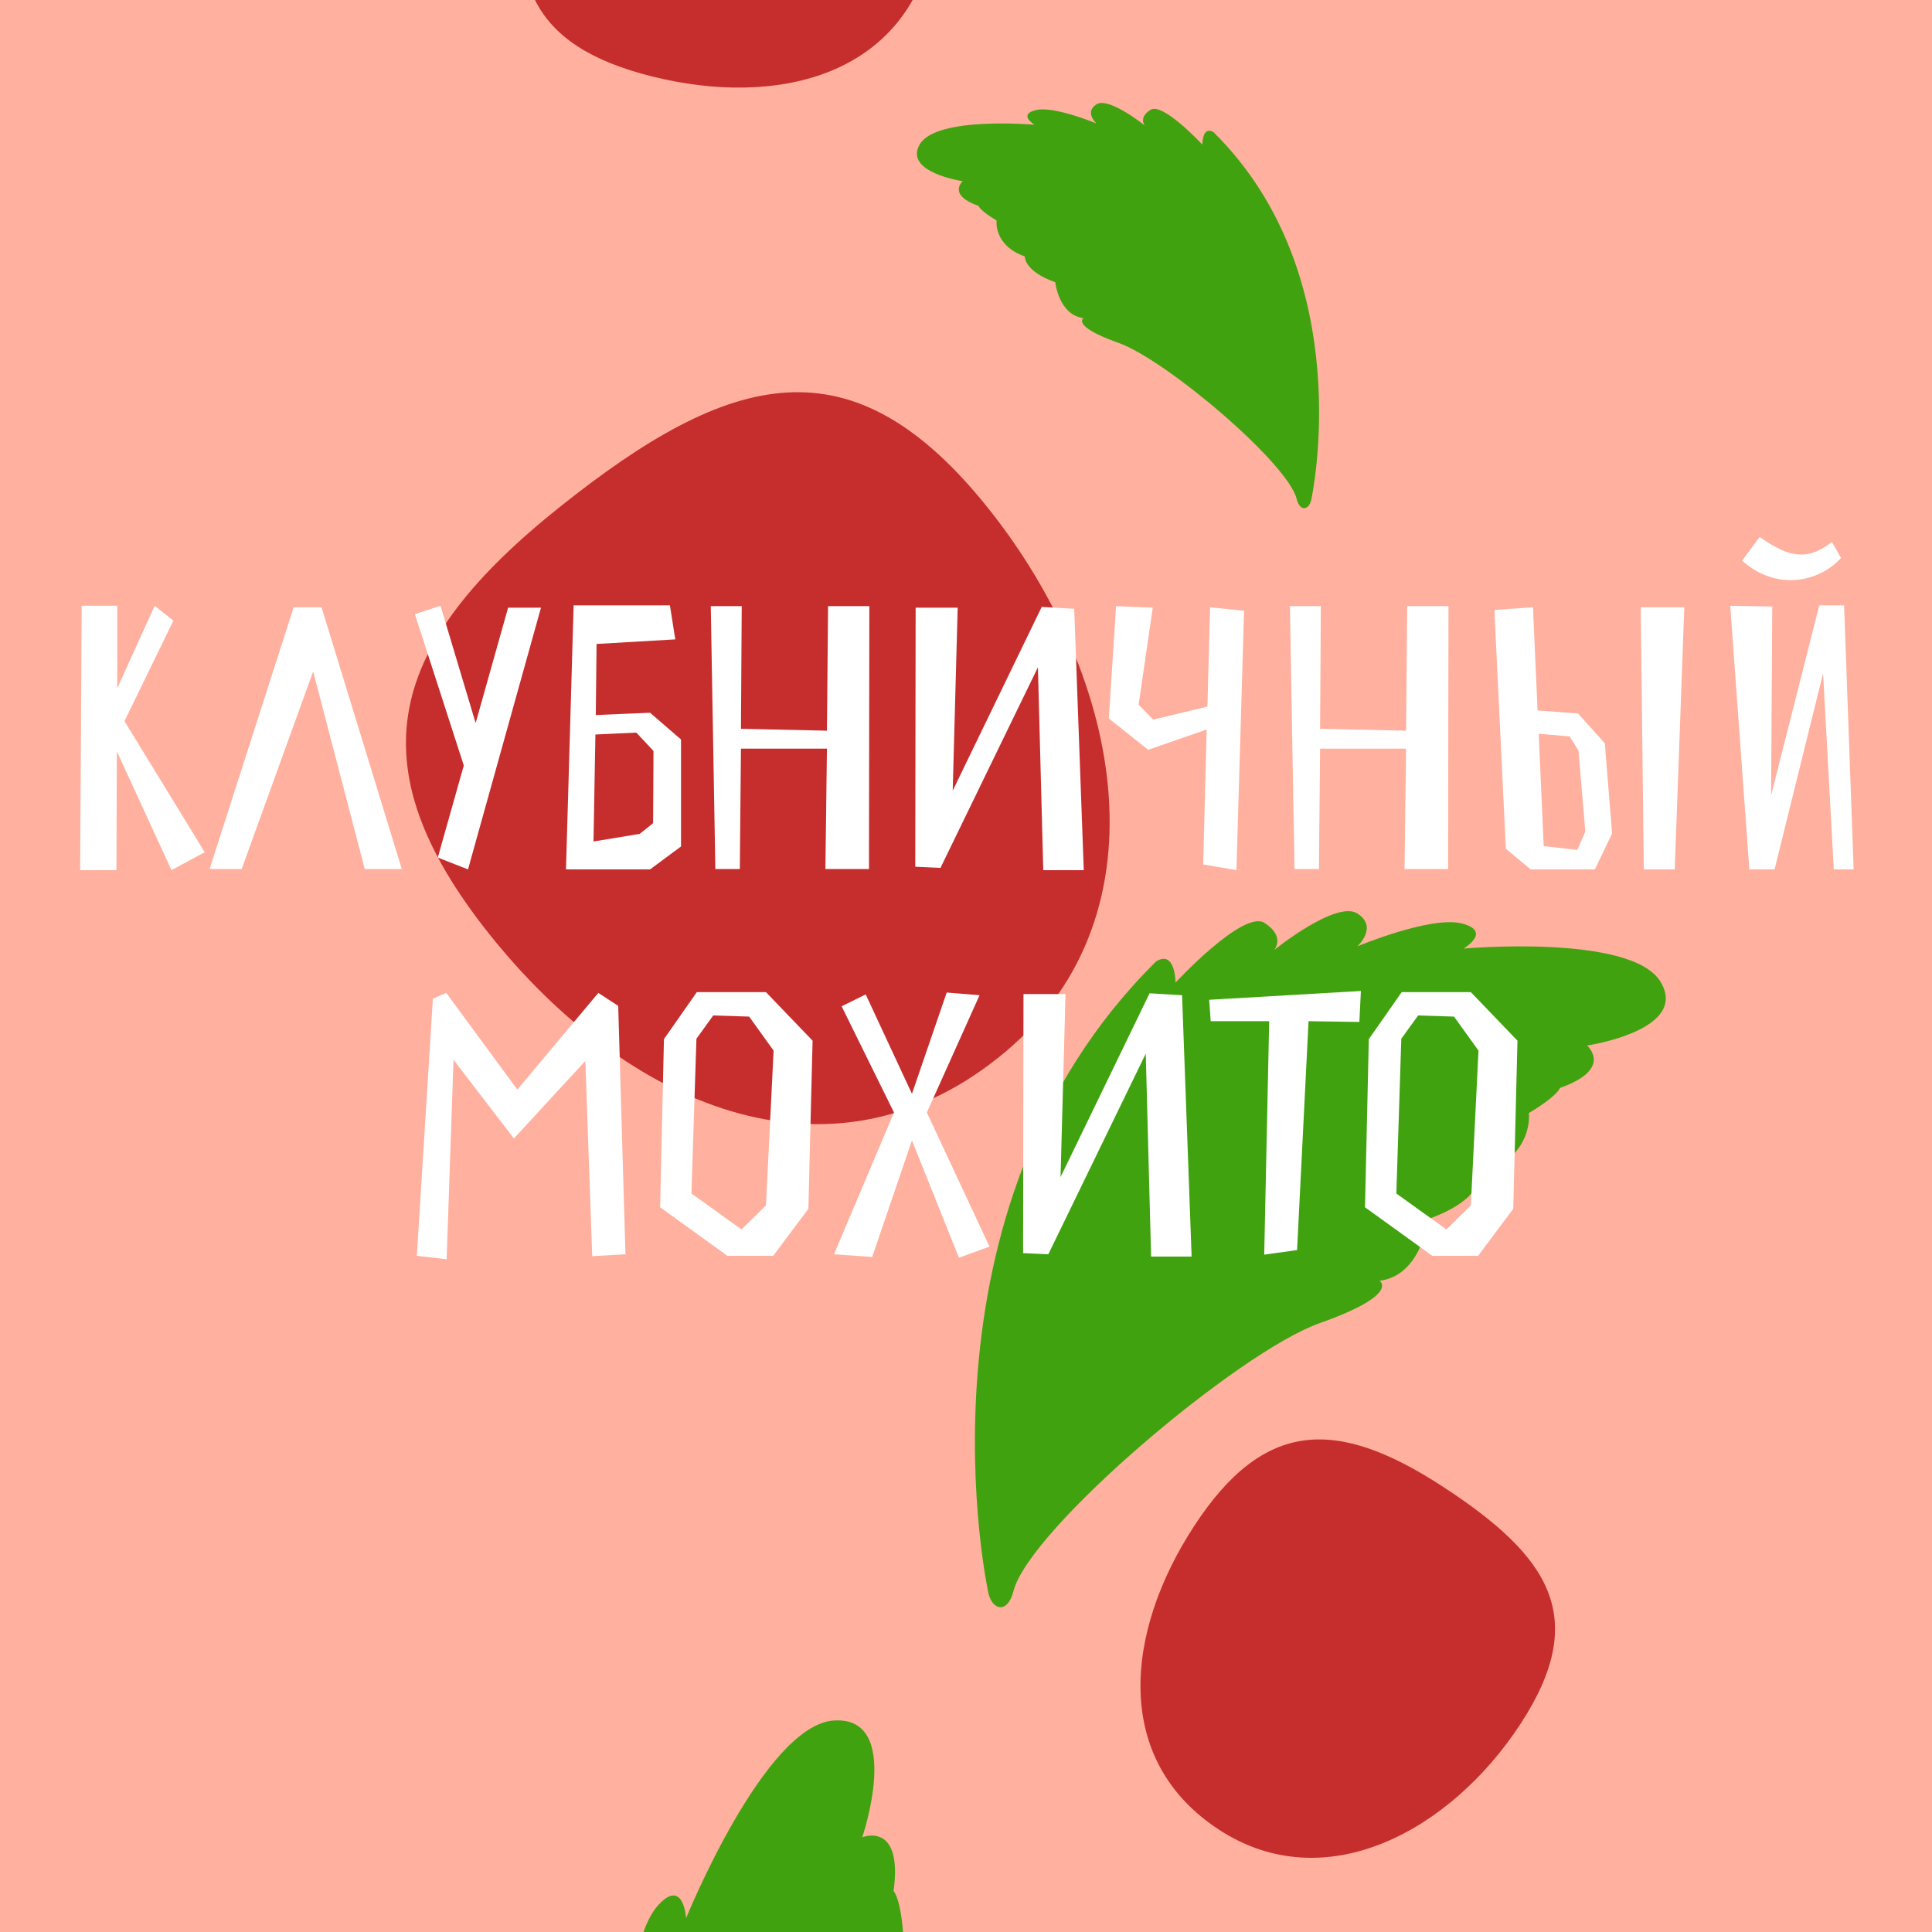
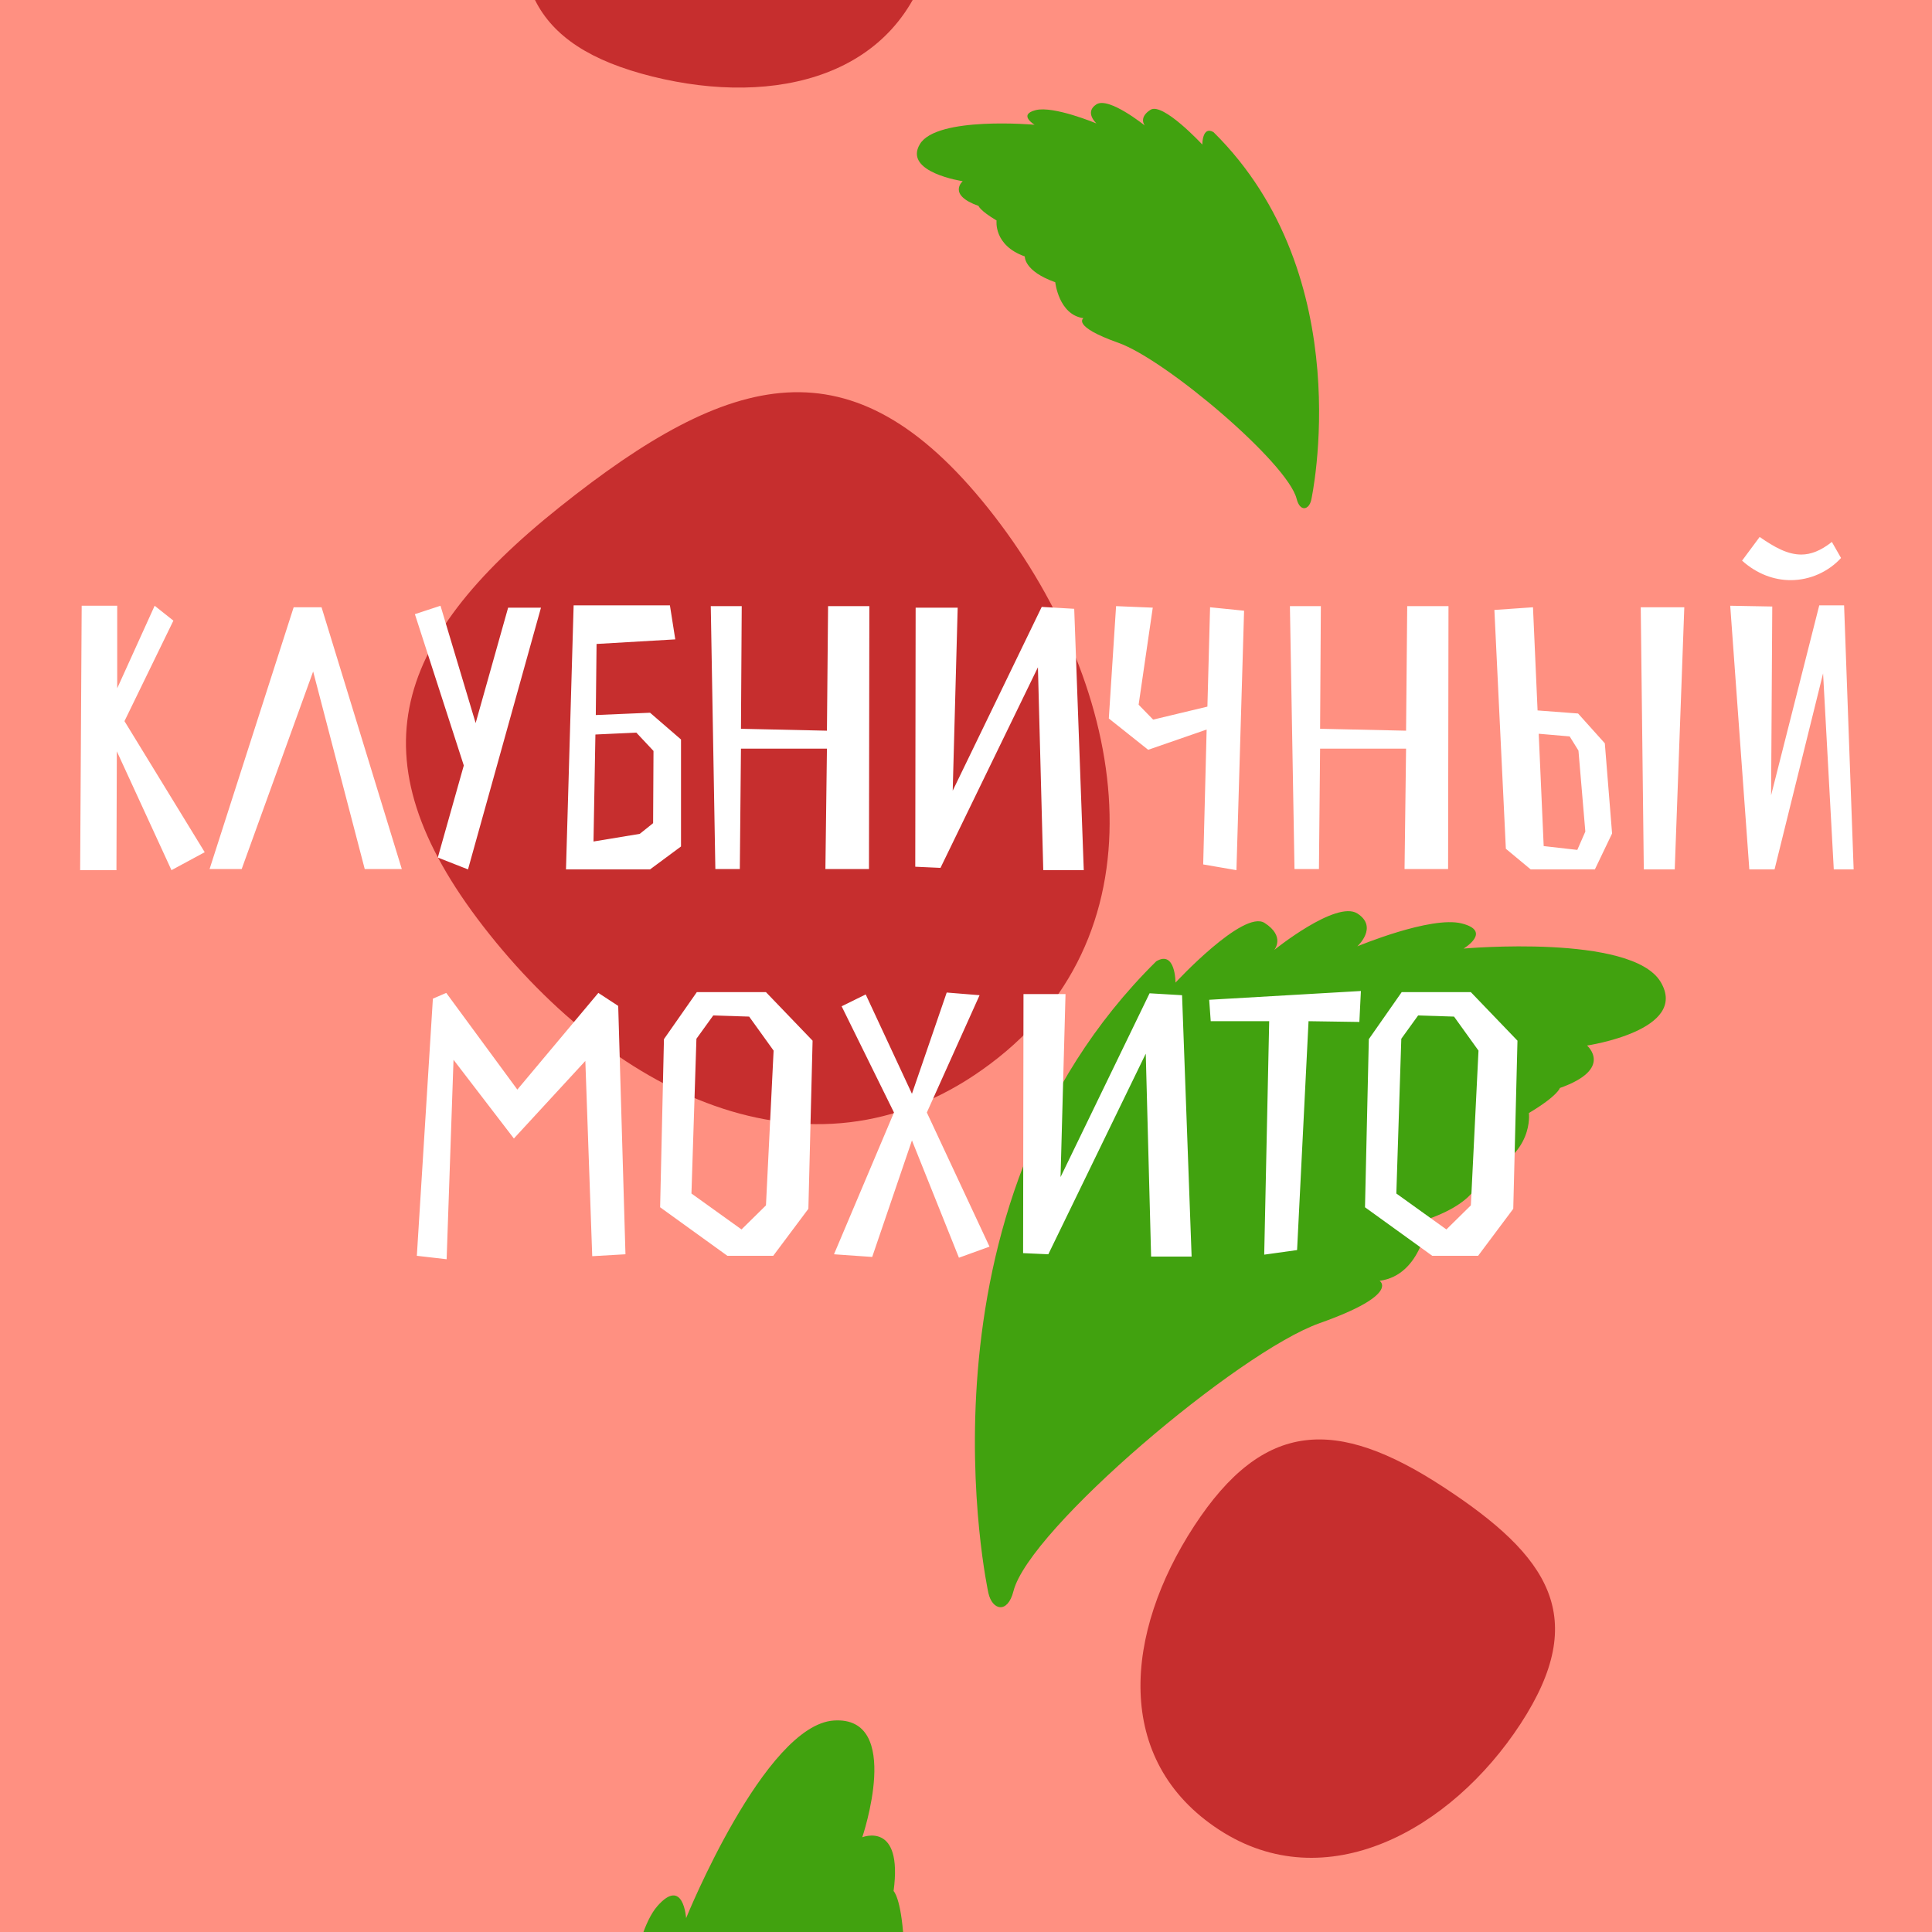
<svg xmlns="http://www.w3.org/2000/svg" width="180" height="180" viewBox="0 0 180 180" fill="none">
-   <g clip-path="url(#clip0_480_2150)">
-     <rect width="180" height="180" fill="#FFB09E" />
+   <g clip-path="url(#clip0_551_1981)">
+     <rect width="180" height="180" fill="#FF9081" />
    <path d="M92.077 47.364C104.787 63.289 108.966 85.806 93.041 98.516C77.115 111.225 58.326 102.989 45.617 87.064C32.907 71.138 36.204 59.961 52.13 47.252C68.055 34.542 79.368 31.438 92.077 47.364Z" fill="#C62E2E" />
    <path d="M141.665 160.607C135.186 170.535 123.508 176.953 113.58 170.473C103.652 163.994 104.774 152.11 111.253 142.182C117.733 132.255 124.51 132.037 134.437 138.516C144.365 144.996 148.145 150.679 141.665 160.607Z" fill="#C62E2E" />
-     <path d="M68.196 -27.647C79.701 -24.788 89.599 -15.866 86.739 -4.361C83.88 7.145 72.287 9.988 60.782 7.129C49.277 4.27 46.845 -2.059 49.705 -13.565C52.564 -25.07 56.691 -30.506 68.196 -27.647Z" fill="#C62E2E" />
+     <path d="M68.196 -27.647C79.701 -24.788 89.599 -15.866 86.74 -4.361C83.88 7.145 72.288 9.988 60.782 7.129C49.277 4.27 46.846 -2.059 49.705 -13.565C52.564 -25.07 56.691 -30.506 68.196 -27.647Z" fill="#C62E2E" />
    <path d="M92.084 148.408C92.084 148.408 84.253 112.732 107.724 89.563C109.527 88.487 109.519 91.548 109.519 91.548C109.519 91.548 115.84 84.722 117.817 85.987C119.795 87.253 118.711 88.511 118.711 88.511C118.711 88.511 124.486 83.844 126.464 85.109C128.441 86.375 126.456 88.171 126.456 88.171C126.456 88.171 133.306 85.307 136.185 86.035C139.065 86.763 136.359 88.377 136.359 88.377C136.359 88.377 152.03 86.977 154.719 91.486C157.409 95.995 147.861 97.41 147.861 97.41C147.861 97.41 150.377 99.578 145.33 101.366C145.33 101.366 145.148 102.086 142.442 103.699C142.442 103.699 142.972 107.662 137.925 109.45C137.925 109.45 138.099 111.792 133.052 113.579C133.052 113.579 132.499 118.8 128.535 119.33C128.535 119.33 130.513 120.596 122.943 123.277C115.372 125.959 95.881 142.475 94.425 148.234C93.879 150.394 92.439 150.03 92.084 148.408Z" fill="#41A20F" />
    <path d="M122.167 46.572C122.167 46.572 126.725 25.802 113.061 12.313C112.011 11.687 112.016 13.469 112.016 13.469C112.016 13.469 108.336 9.495 107.185 10.232C106.034 10.969 106.665 11.701 106.665 11.701C106.665 11.701 103.303 8.984 102.151 9.721C101 10.458 102.156 11.503 102.156 11.503C102.156 11.503 98.168 9.836 96.492 10.26C94.815 10.684 96.39 11.623 96.39 11.623C96.39 11.623 87.267 10.808 85.701 13.433C84.136 16.058 89.694 16.882 89.694 16.882C89.694 16.882 88.23 18.144 91.168 19.185C91.168 19.185 91.274 19.604 92.849 20.543C92.849 20.543 92.54 22.851 95.479 23.891C95.479 23.891 95.377 25.255 98.316 26.295C98.316 26.295 98.638 29.335 100.945 29.643C100.945 29.643 99.794 30.38 104.201 31.941C108.609 33.502 119.956 43.118 120.803 46.471C121.121 47.728 121.959 47.516 122.167 46.572Z" fill="#41A20F" />
    <path d="M104.883 261.219C104.883 261.219 61.275 249.69 49.068 210.835C48.904 208.246 52.262 209.982 52.262 209.982C52.262 209.982 48.33 199.188 50.836 197.729C53.342 196.271 54.112 198.171 54.112 198.171C54.112 198.171 52.244 189.195 54.75 187.737C57.257 186.278 58.109 189.473 58.109 189.473C58.109 189.473 58.829 180.332 61.253 177.58C63.677 174.827 63.923 178.71 63.923 178.71C63.923 178.71 71.228 160.706 77.698 160.296C84.169 159.886 80.336 171.173 80.336 171.173C80.336 171.173 84.137 169.633 83.253 176.185C83.253 176.185 83.941 176.791 84.187 180.674C84.187 180.674 88.839 182.328 87.955 188.881C87.955 188.881 90.625 190.011 89.741 196.563C89.741 196.563 95.164 200.117 93.51 204.77C93.51 204.77 96.016 203.312 94.69 213.141C93.364 222.969 100.509 253.7 106.013 258.548C108.077 260.367 106.865 261.743 104.883 261.219Z" fill="#41A20F" />
    <path d="M14.409 56.436L10.921 64.126V56.436H7.61L7.467 81.071H10.849L10.885 70L15.976 81.071L19.073 79.398L11.597 67.187L16.154 57.824L14.409 56.436ZM29.175 62.559L33.981 80.964H37.434L29.958 56.578H27.36L19.527 80.964H22.518L29.175 62.559ZM40.79 79.896L43.603 81L50.402 56.614H47.341L44.315 67.365L41.04 56.436L38.654 57.219L43.211 71.317L40.79 79.896ZM63.448 78.864V68.896L60.564 66.404L55.509 66.618L55.58 59.996L62.914 59.569L62.415 56.4H53.444L52.732 81H60.564L63.448 78.864ZM55.295 78.401L55.473 68.433L59.283 68.255L60.885 69.964L60.849 76.692L59.603 77.689L55.295 78.401ZM80.96 80.964L80.995 56.472H77.15L77.044 68.077L69.034 67.899L69.105 56.472H66.221L66.648 80.964H68.927L69.034 69.75H77.044L76.901 80.964H80.96ZM100.972 81.071L100.082 56.721L97.056 56.543L88.762 73.666L89.225 56.614H85.308L85.273 80.751L87.623 80.858L96.701 62.168L97.199 81.071H100.972ZM115.908 56.899L112.74 56.578L112.491 65.834L107.436 67.045L106.083 65.656L107.4 56.614L103.982 56.472L103.306 66.938L106.973 69.857L112.42 67.97L112.099 80.537L115.196 81.071L115.908 56.899ZM134.916 80.964L134.952 56.472H131.107L131 68.077L122.99 67.899L123.061 56.472H120.178L120.605 80.964H122.883L122.99 69.75H131L130.858 80.964H134.916ZM139.229 56.828L140.297 79.078L142.611 81H148.592L150.194 77.654L149.518 69.252L147.026 66.475L143.252 66.19L142.825 56.578L139.229 56.828ZM156.922 56.578H152.864L153.149 81H156.032L156.922 56.578ZM146.242 68.611L147.061 69.928L147.702 77.476L146.954 79.184L143.822 78.828L143.359 68.362L146.242 68.611ZM170.671 50.491C169.638 51.31 168.713 51.666 167.823 51.666C166.541 51.666 165.331 50.989 163.942 50.028L162.305 52.235C163.693 53.481 165.295 54.051 166.826 54.051C168.641 54.051 170.35 53.268 171.525 51.986L170.671 50.491ZM172.7 81L171.81 56.4H169.496L165.01 74.094L165.117 56.507L161.201 56.436L162.981 81H165.331L169.852 62.737L170.849 81H172.7ZM48.199 101.514L41.577 92.507L40.331 93.041L38.836 117L41.612 117.32L42.253 98.737L47.878 106.071L54.535 98.844L55.176 117.036L58.273 116.858L57.597 93.718L55.746 92.507L48.199 101.514ZM67.768 117H72.04L75.315 112.621L75.707 96.957L71.363 92.436H64.92L61.858 96.815L61.502 112.479L67.768 117ZM69.797 94.714L72.075 97.883L71.363 112.301L69.085 114.544L64.421 111.197L64.884 96.779L66.451 94.608L69.797 94.714ZM81.261 117.107L84.964 106.249L89.342 117.178L92.19 116.146L86.352 103.65L91.265 92.721L88.203 92.472L84.964 101.906L80.656 92.65L78.413 93.753L83.29 103.65L77.701 116.858L81.261 117.107ZM111.02 117.071L110.13 92.721L107.104 92.543L98.809 109.666L99.272 92.614H95.356L95.32 116.751L97.67 116.858L106.748 98.168L107.246 117.071H111.02ZM126.791 92.329L112.658 93.148L112.8 95.142H118.247L117.784 116.893L120.846 116.466L121.914 95.142L126.649 95.213L126.791 92.329ZM133.44 117H137.712L140.987 112.621L141.379 96.957L137.036 92.436H130.592L127.53 96.815L127.174 112.479L133.44 117ZM135.469 94.714L137.748 97.883L137.036 112.301L134.757 114.544L130.094 111.197L130.556 96.779L132.123 94.608L135.469 94.714Z" fill="white" />
  </g>
  <defs>
-     <clipPath id="clip0_480_2150">
+     <clipPath id="clip0_551_1981">
      <rect width="180" height="180" fill="white" />
    </clipPath>
  </defs>
</svg>
